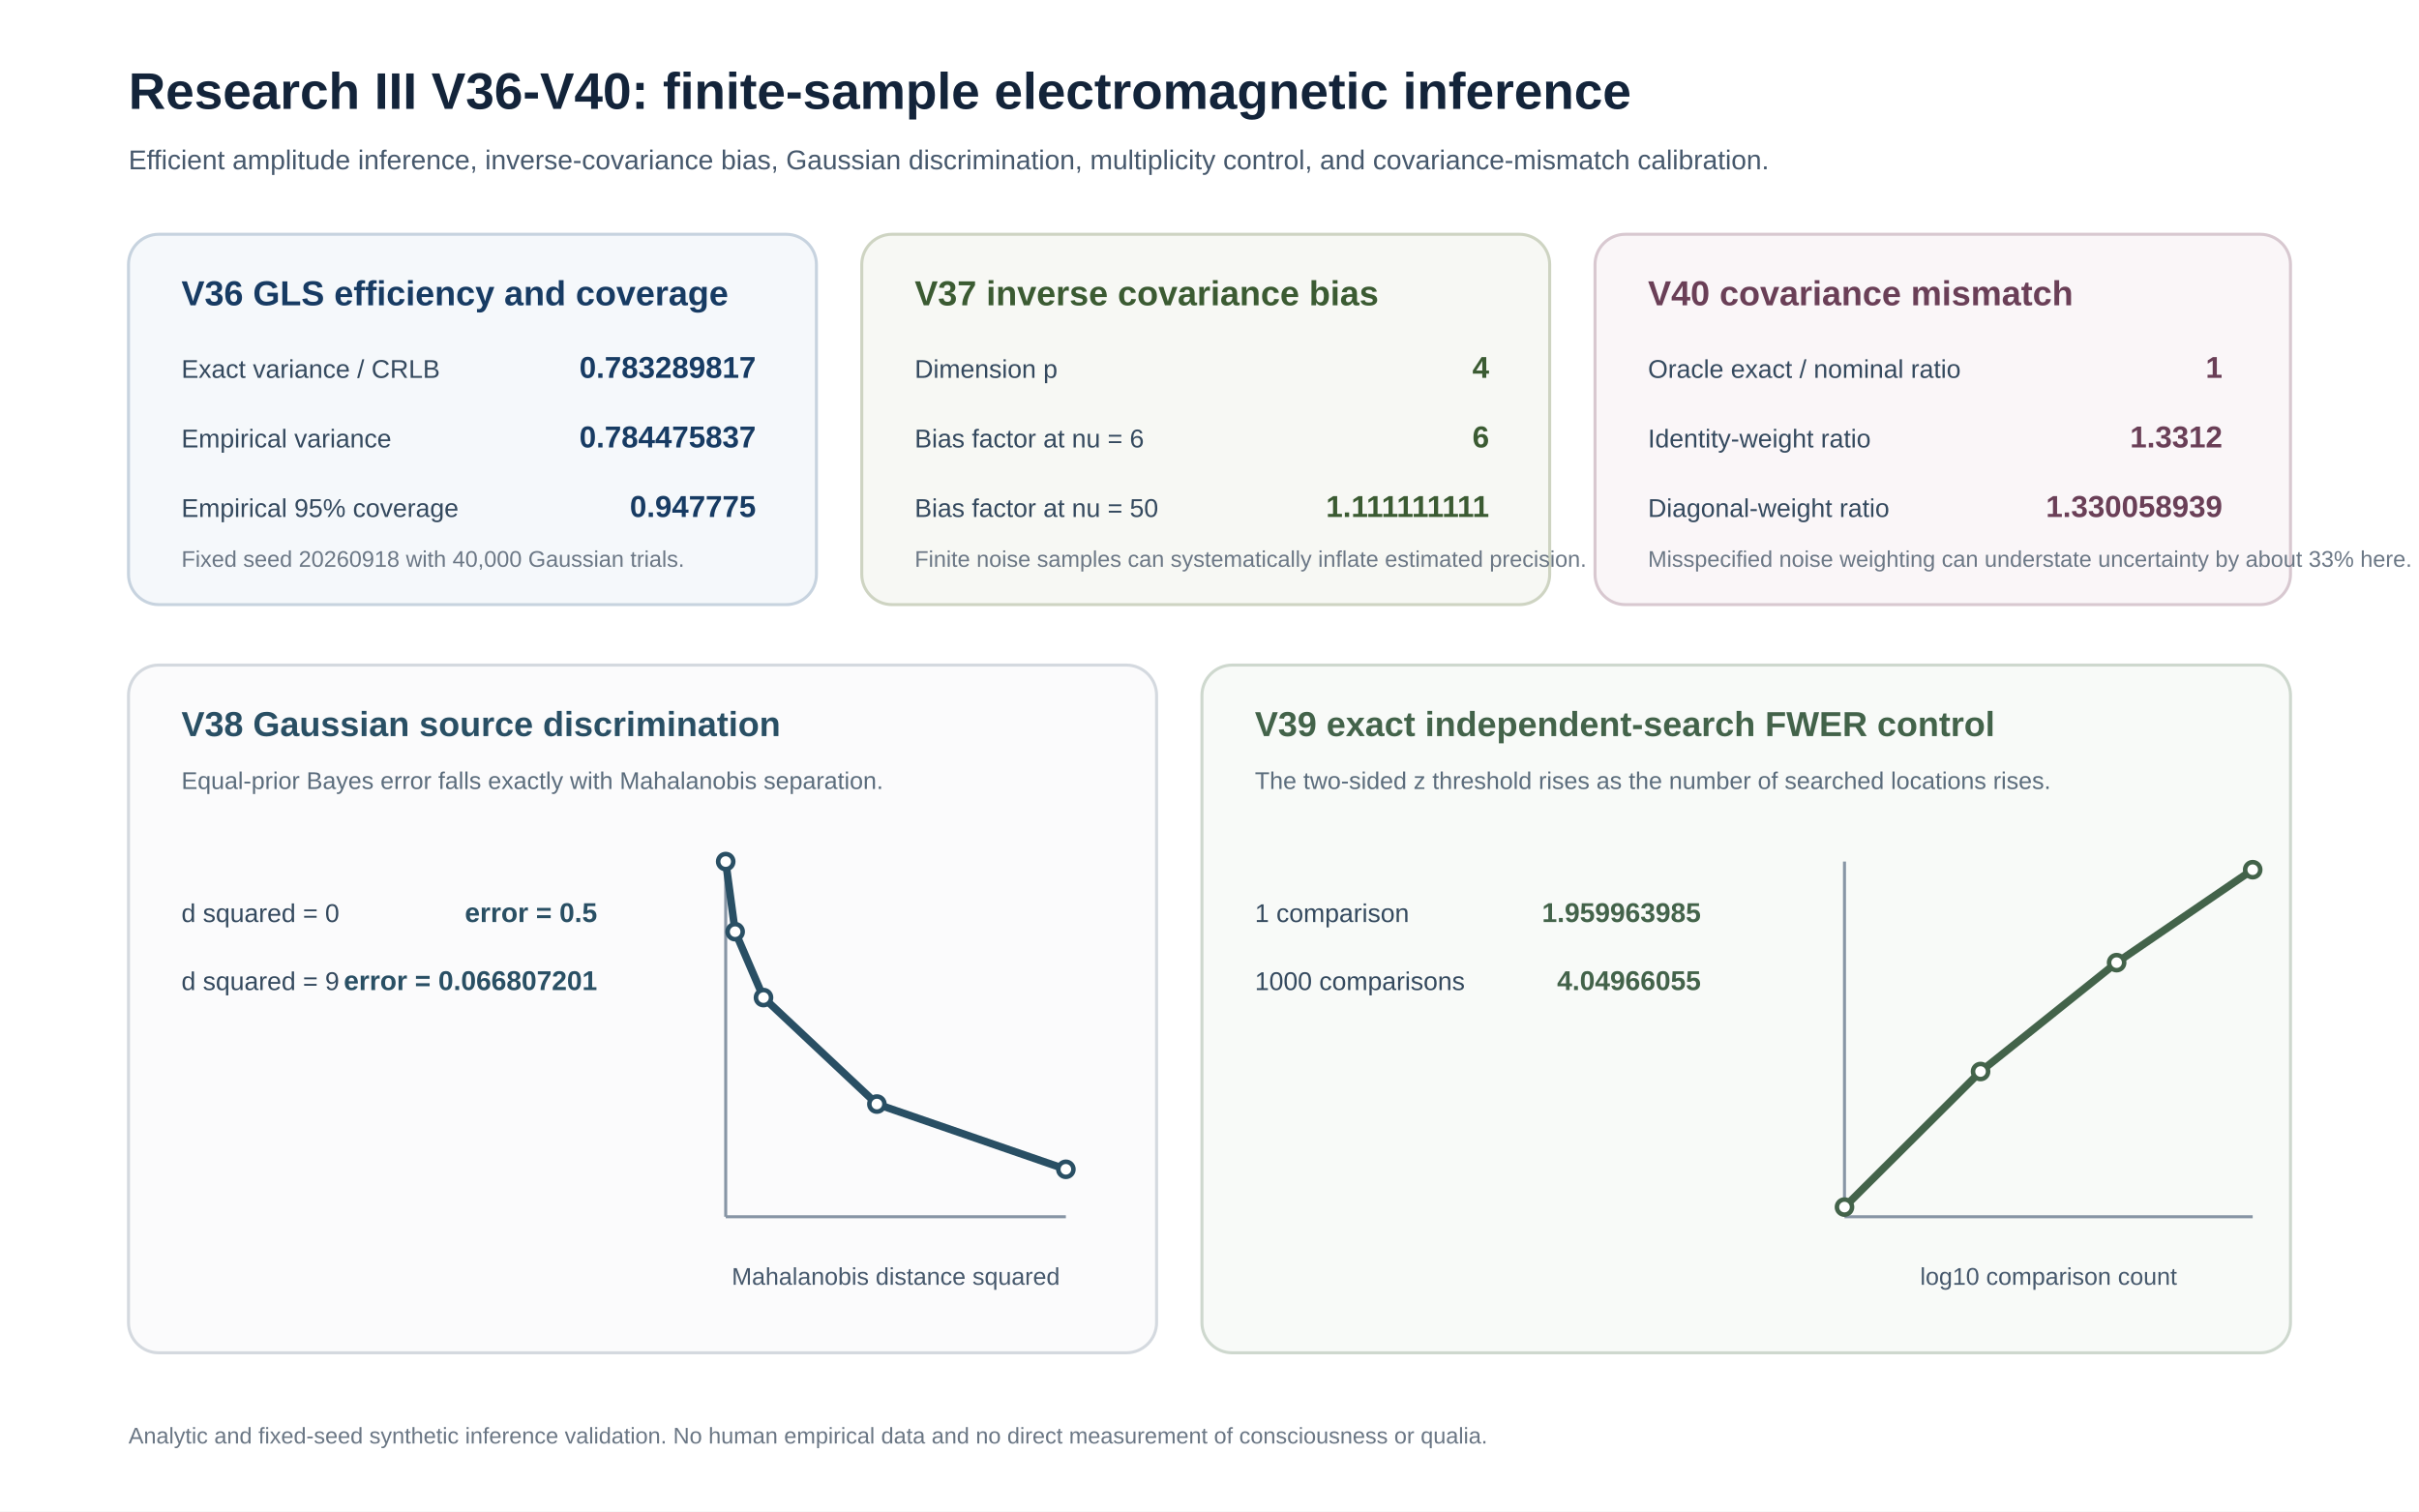
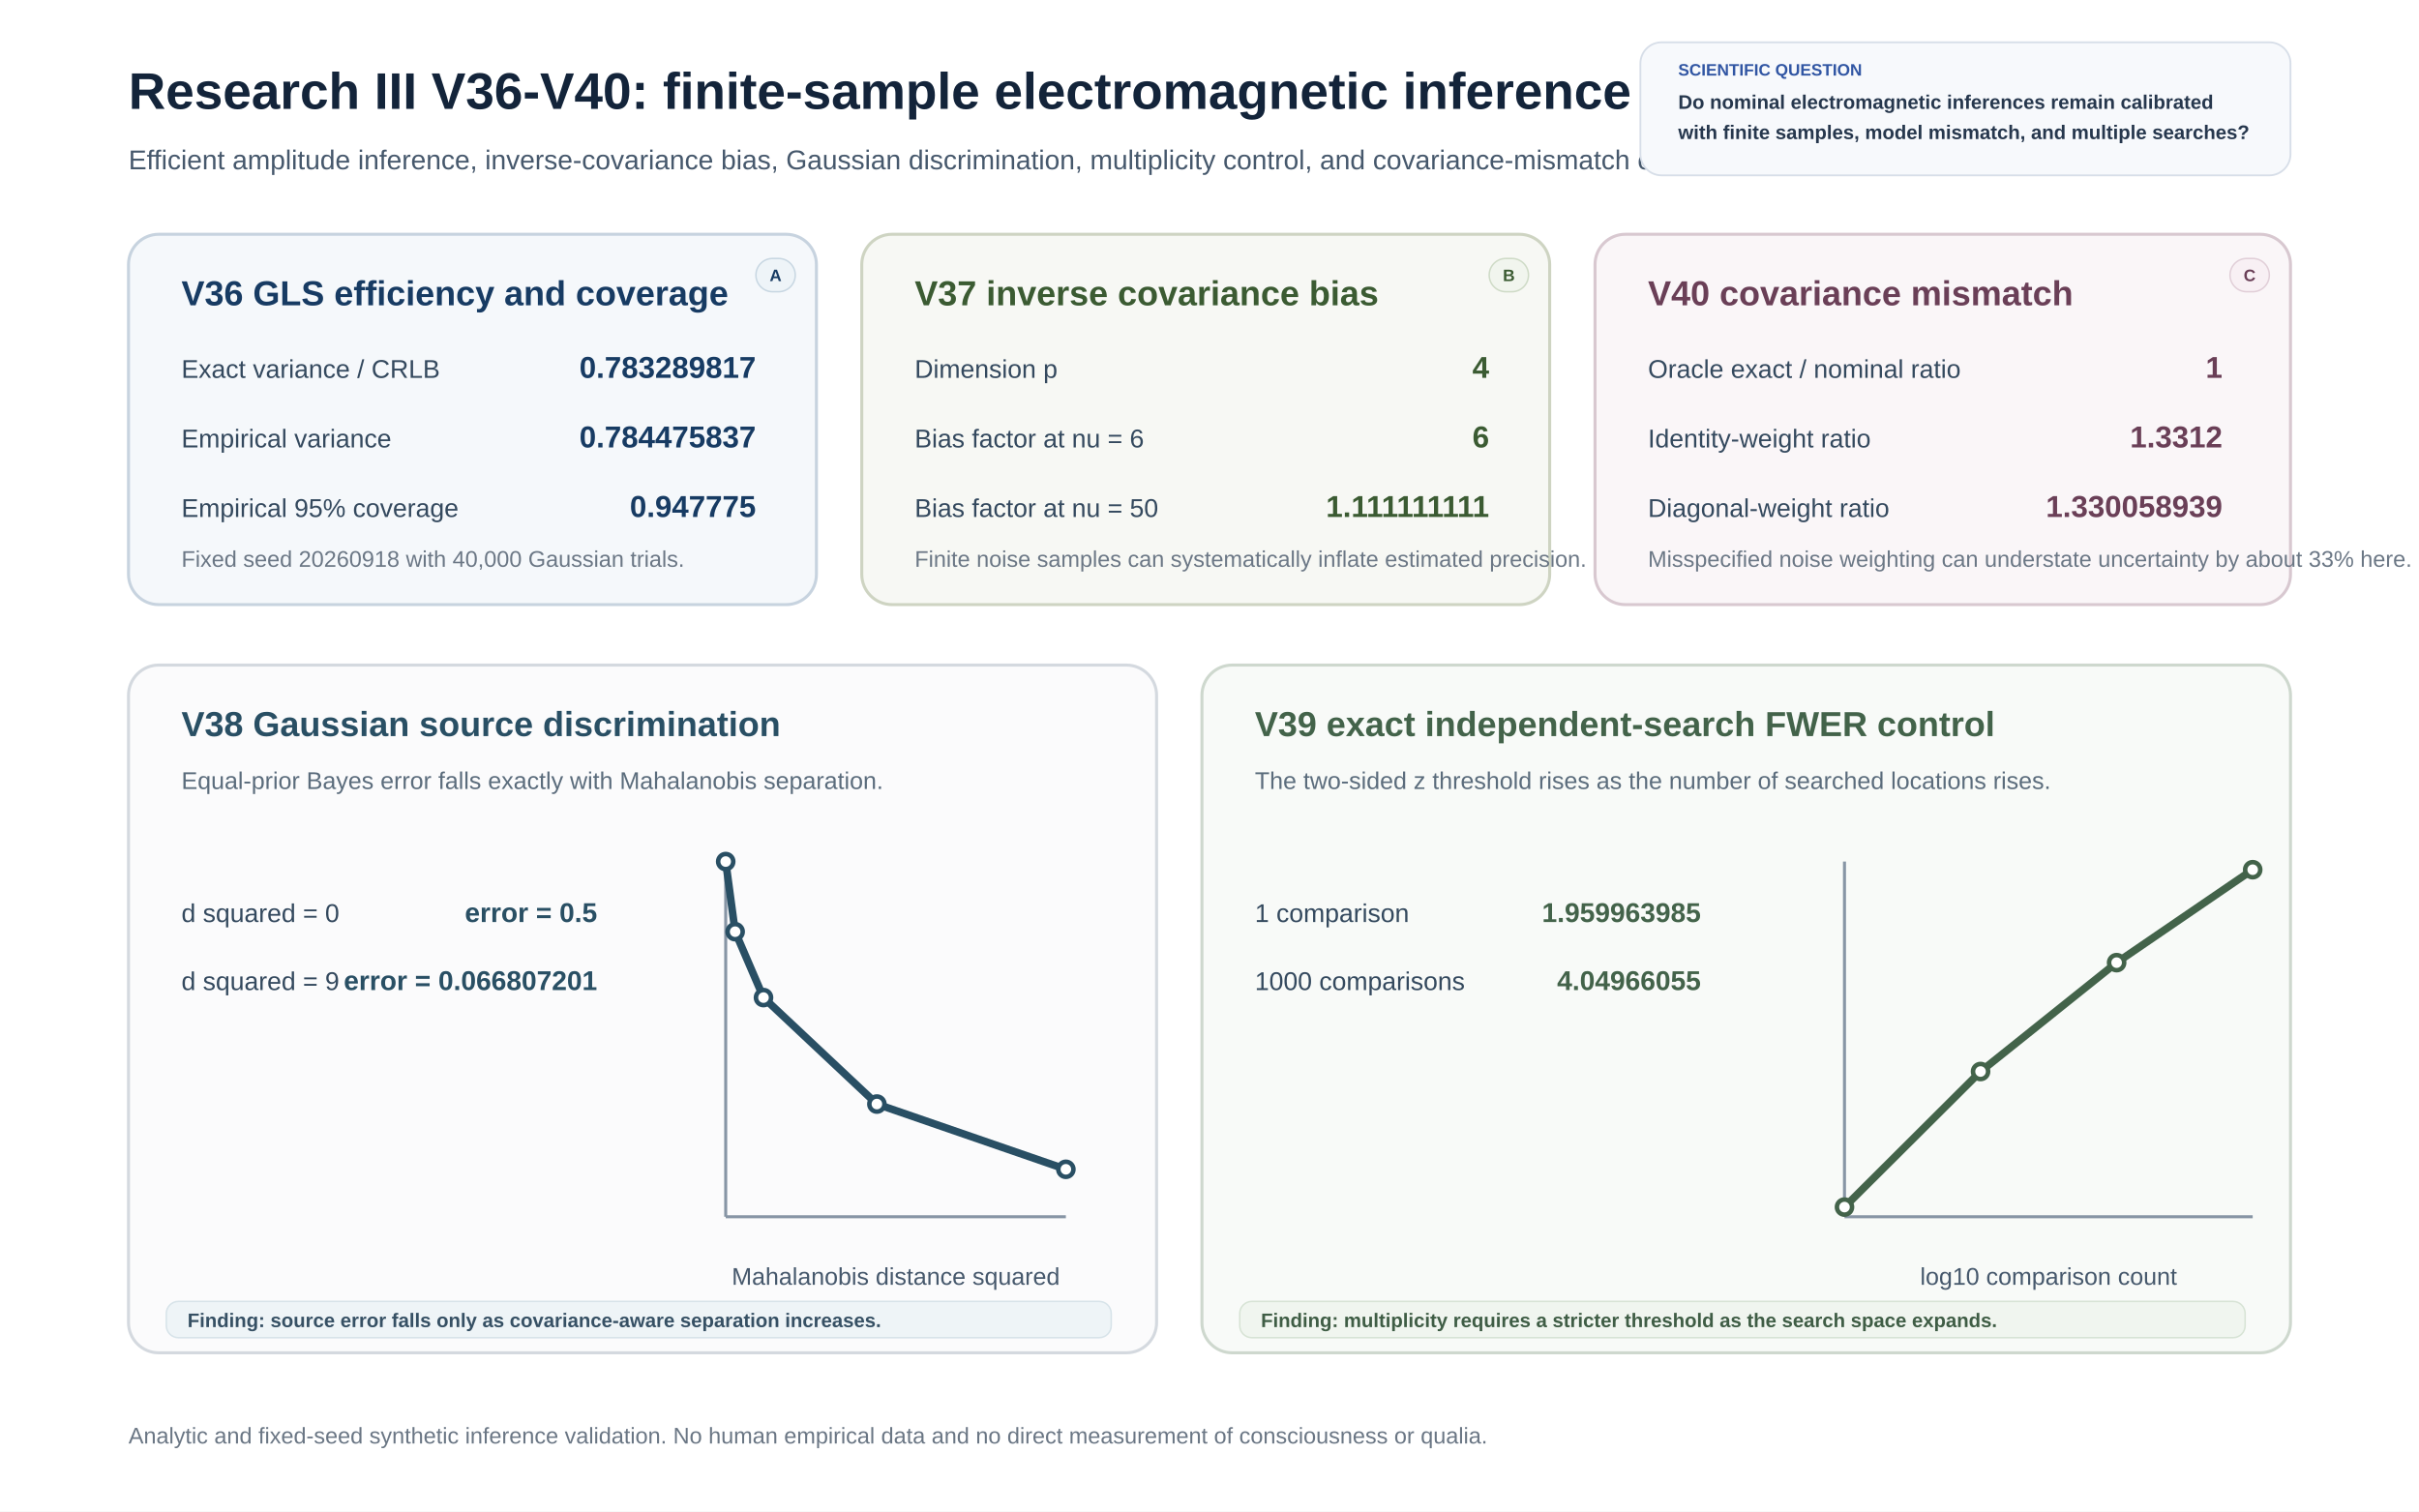
<svg xmlns="http://www.w3.org/2000/svg" width="1600" height="1000" viewBox="0 0 1600 1000">
  <rect width="1600" height="1000" fill="#ffffff" />
  <text x="85" y="72" font-family="Arial, Helvetica, sans-serif" font-size="34" font-weight="700" fill="#13243a">Research III V36-V40: finite-sample electromagnetic inference</text>
  <text x="85" y="112" font-family="Arial, Helvetica, sans-serif" font-size="18" fill="#46586c">Efficient amplitude inference, inverse-covariance bias, Gaussian discrimination, multiplicity control, and covariance-mismatch calibration.</text>
+   <rect x="1085" y="28" width="430" height="88" rx="14" fill="#f7f9fc" stroke="#d7dee8" stroke-width="1.2" />
+   <text x="1110" y="50" font-family="Arial, Helvetica, sans-serif" font-size="11" font-weight="700" fill="#3156a3">SCIENTIFIC QUESTION</text>
+   <text x="1110" y="72" font-family="Arial, Helvetica, sans-serif" font-size="13" font-weight="700" fill="#26374d">Do nominal electromagnetic inferences remain calibrated</text>
+   <text x="1110" y="92" font-family="Arial, Helvetica, sans-serif" font-size="13" font-weight="700" fill="#26374d">with finite samples, model mismatch, and multiple searches?</text>
  <rect x="85" y="155" width="455" height="245" rx="20" fill="#f5f8fb" stroke="#c7d3df" stroke-width="2" />
  <text x="120" y="202" font-family="Arial, Helvetica, sans-serif" font-size="23" font-weight="700" fill="#173b63">V36 GLS efficiency and coverage</text>
  <text x="120" y="250" font-family="Arial, Helvetica, sans-serif" font-size="17" fill="#34495e">Exact variance / CRLB</text>
  <text x="500" y="250" text-anchor="end" font-family="Arial, Helvetica, sans-serif" font-size="20" font-weight="700" fill="#173b63">0.783289817</text>
  <text x="120" y="296" font-family="Arial, Helvetica, sans-serif" font-size="17" fill="#34495e">Empirical variance</text>
  <text x="500" y="296" text-anchor="end" font-family="Arial, Helvetica, sans-serif" font-size="20" font-weight="700" fill="#173b63">0.784475837</text>
  <text x="120" y="342" font-family="Arial, Helvetica, sans-serif" font-size="17" fill="#34495e">Empirical 95% coverage</text>
  <text x="500" y="342" text-anchor="end" font-family="Arial, Helvetica, sans-serif" font-size="20" font-weight="700" fill="#173b63">0.947775</text>
  <text x="120" y="375" font-family="Arial, Helvetica, sans-serif" font-size="15" fill="#6b7785">Fixed seed 20260918 with 40,000 Gaussian trials.</text>
  <rect x="570" y="155" width="455" height="245" rx="20" fill="#f7f8f4" stroke="#ced4c2" stroke-width="2" />
  <text x="605" y="202" font-family="Arial, Helvetica, sans-serif" font-size="23" font-weight="700" fill="#3b5b32">V37 inverse covariance bias</text>
  <text x="605" y="250" font-family="Arial, Helvetica, sans-serif" font-size="17" fill="#34495e">Dimension p</text>
  <text x="985" y="250" text-anchor="end" font-family="Arial, Helvetica, sans-serif" font-size="20" font-weight="700" fill="#3b5b32">4</text>
  <text x="605" y="296" font-family="Arial, Helvetica, sans-serif" font-size="17" fill="#34495e">Bias factor at nu = 6</text>
  <text x="985" y="296" text-anchor="end" font-family="Arial, Helvetica, sans-serif" font-size="20" font-weight="700" fill="#3b5b32">6</text>
  <text x="605" y="342" font-family="Arial, Helvetica, sans-serif" font-size="17" fill="#34495e">Bias factor at nu = 50</text>
  <text x="985" y="342" text-anchor="end" font-family="Arial, Helvetica, sans-serif" font-size="20" font-weight="700" fill="#3b5b32">1.111111111</text>
  <text x="605" y="375" font-family="Arial, Helvetica, sans-serif" font-size="15" fill="#6b7785">Finite noise samples can systematically inflate estimated precision.</text>
  <rect x="1055" y="155" width="460" height="245" rx="20" fill="#faf6f8" stroke="#d8c8d0" stroke-width="2" />
  <text x="1090" y="202" font-family="Arial, Helvetica, sans-serif" font-size="23" font-weight="700" fill="#6a3f57">V40 covariance mismatch</text>
  <text x="1090" y="250" font-family="Arial, Helvetica, sans-serif" font-size="17" fill="#34495e">Oracle exact / nominal ratio</text>
  <text x="1470" y="250" text-anchor="end" font-family="Arial, Helvetica, sans-serif" font-size="20" font-weight="700" fill="#6a3f57">1</text>
  <text x="1090" y="296" font-family="Arial, Helvetica, sans-serif" font-size="17" fill="#34495e">Identity-weight ratio</text>
  <text x="1470" y="296" text-anchor="end" font-family="Arial, Helvetica, sans-serif" font-size="20" font-weight="700" fill="#6a3f57">1.3312</text>
  <text x="1090" y="342" font-family="Arial, Helvetica, sans-serif" font-size="17" fill="#34495e">Diagonal-weight ratio</text>
  <text x="1470" y="342" text-anchor="end" font-family="Arial, Helvetica, sans-serif" font-size="20" font-weight="700" fill="#6a3f57">1.330058939</text>
  <text x="1090" y="375" font-family="Arial, Helvetica, sans-serif" font-size="15" fill="#6b7785">Misspecified noise weighting can understate uncertainty by about 33% here.</text>
+   <rect x="500" y="171" width="26" height="22" rx="11" fill="#eef4f8" stroke="#c8d7e2" />
+   <text x="513" y="186" text-anchor="middle" font-family="Arial, Helvetica, sans-serif" font-size="11" font-weight="700" fill="#173b63">A</text>
+   <rect x="985" y="171" width="26" height="22" rx="11" fill="#f1f5ee" stroke="#cfdbc7" />
+   <text x="998" y="186" text-anchor="middle" font-family="Arial, Helvetica, sans-serif" font-size="11" font-weight="700" fill="#3b5b32">B</text>
+   <rect x="1475" y="171" width="26" height="22" rx="11" fill="#f8f0f4" stroke="#e1cfd8" />
+   <text x="1488" y="186" text-anchor="middle" font-family="Arial, Helvetica, sans-serif" font-size="11" font-weight="700" fill="#6a3f57">C</text>
  <rect x="85" y="440" width="680" height="455" rx="20" fill="#fbfbfc" stroke="#d4d9df" stroke-width="2" />
  <text x="120" y="487" font-family="Arial, Helvetica, sans-serif" font-size="23" font-weight="700" fill="#294f64">V38 Gaussian source discrimination</text>
  <text x="120" y="522" font-family="Arial, Helvetica, sans-serif" font-size="16" fill="#5b6c7c">Equal-prior Bayes error falls exactly with Mahalanobis separation.</text>
  <text x="120" y="610" font-family="Arial, Helvetica, sans-serif" font-size="17" fill="#34495e">d squared = 0</text>
  <text x="395" y="610" text-anchor="end" font-family="Arial, Helvetica, sans-serif" font-size="18" font-weight="700" fill="#294f64">error = 0.5</text>
  <text x="120" y="655" font-family="Arial, Helvetica, sans-serif" font-size="17" fill="#34495e">d squared = 9</text>
  <text x="395" y="655" text-anchor="end" font-family="Arial, Helvetica, sans-serif" font-size="18" font-weight="700" fill="#294f64">error = 0.066807201</text>
  <line x1="480" y1="805" x2="705" y2="805" stroke="#8795a5" stroke-width="2" />
  <line x1="480" y1="570" x2="480" y2="805" stroke="#8795a5" stroke-width="2" />
  <polyline points="480.00,570.00 486.25,616.39 505.00,659.99 580.00,730.43 705.00,773.60" fill="none" stroke="#294f64" stroke-width="5" stroke-linecap="round" stroke-linejoin="round" />
  <circle cx="480" cy="570" r="5" fill="#fff" stroke="#294f64" stroke-width="3" />
  <circle cx="486.25" cy="616.39" r="5" fill="#fff" stroke="#294f64" stroke-width="3" />
  <circle cx="505" cy="659.99" r="5" fill="#fff" stroke="#294f64" stroke-width="3" />
  <circle cx="580" cy="730.43" r="5" fill="#fff" stroke="#294f64" stroke-width="3" />
  <circle cx="705" cy="773.60" r="5" fill="#fff" stroke="#294f64" stroke-width="3" />
  <text x="592.5" y="850" text-anchor="middle" font-family="Arial, Helvetica, sans-serif" font-size="16" fill="#46586c">Mahalanobis distance squared</text>
  <rect x="795" y="440" width="720" height="455" rx="20" fill="#f8faf8" stroke="#ced8ce" stroke-width="2" />
  <text x="830" y="487" font-family="Arial, Helvetica, sans-serif" font-size="23" font-weight="700" fill="#43634a">V39 exact independent-search FWER control</text>
  <text x="830" y="522" font-family="Arial, Helvetica, sans-serif" font-size="16" fill="#5b6c7c">The two-sided z threshold rises as the number of searched locations rises.</text>
  <text x="830" y="610" font-family="Arial, Helvetica, sans-serif" font-size="17" fill="#34495e">1 comparison</text>
  <text x="1125" y="610" text-anchor="end" font-family="Arial, Helvetica, sans-serif" font-size="18" font-weight="700" fill="#43634a">1.959963985</text>
  <text x="830" y="655" font-family="Arial, Helvetica, sans-serif" font-size="17" fill="#34495e">1000 comparisons</text>
  <text x="1125" y="655" text-anchor="end" font-family="Arial, Helvetica, sans-serif" font-size="18" font-weight="700" fill="#43634a">4.04966055</text>
  <line x1="1220" y1="805" x2="1490" y2="805" stroke="#8795a5" stroke-width="2" />
  <line x1="1220" y1="570" x2="1220" y2="805" stroke="#8795a5" stroke-width="2" />
  <polyline points="1220.00,798.59 1310.00,708.90 1400.00,636.87 1490.00,575.38" fill="none" stroke="#43634a" stroke-width="5" stroke-linecap="round" stroke-linejoin="round" />
  <circle cx="1220" cy="798.59" r="5" fill="#fff" stroke="#43634a" stroke-width="3" />
  <circle cx="1310" cy="708.90" r="5" fill="#fff" stroke="#43634a" stroke-width="3" />
  <circle cx="1400" cy="636.87" r="5" fill="#fff" stroke="#43634a" stroke-width="3" />
  <circle cx="1490" cy="575.38" r="5" fill="#fff" stroke="#43634a" stroke-width="3" />
  <text x="1355" y="850" text-anchor="middle" font-family="Arial, Helvetica, sans-serif" font-size="16" fill="#46586c">log10 comparison count</text>
+   <rect x="110" y="861" width="625" height="24" rx="8" fill="#eef4f7" stroke="#d7e3e9" />
+   <text x="124" y="878" font-family="Arial, Helvetica, sans-serif" font-size="13" font-weight="700" fill="#365064">Finding: source error falls only as covariance-aware separation increases.</text>
+   <rect x="820" y="861" width="665" height="24" rx="8" fill="#f0f5ef" stroke="#d7e3d5" />
+   <text x="834" y="878" font-family="Arial, Helvetica, sans-serif" font-size="13" font-weight="700" fill="#3f5d45">Finding: multiplicity requires a stricter threshold as the search space expands.</text>
  <text x="85" y="955" font-family="Arial, Helvetica, sans-serif" font-size="15" fill="#6a7684">Analytic and fixed-seed synthetic inference validation. No human empirical data and no direct measurement of consciousness or qualia.</text>
</svg>
